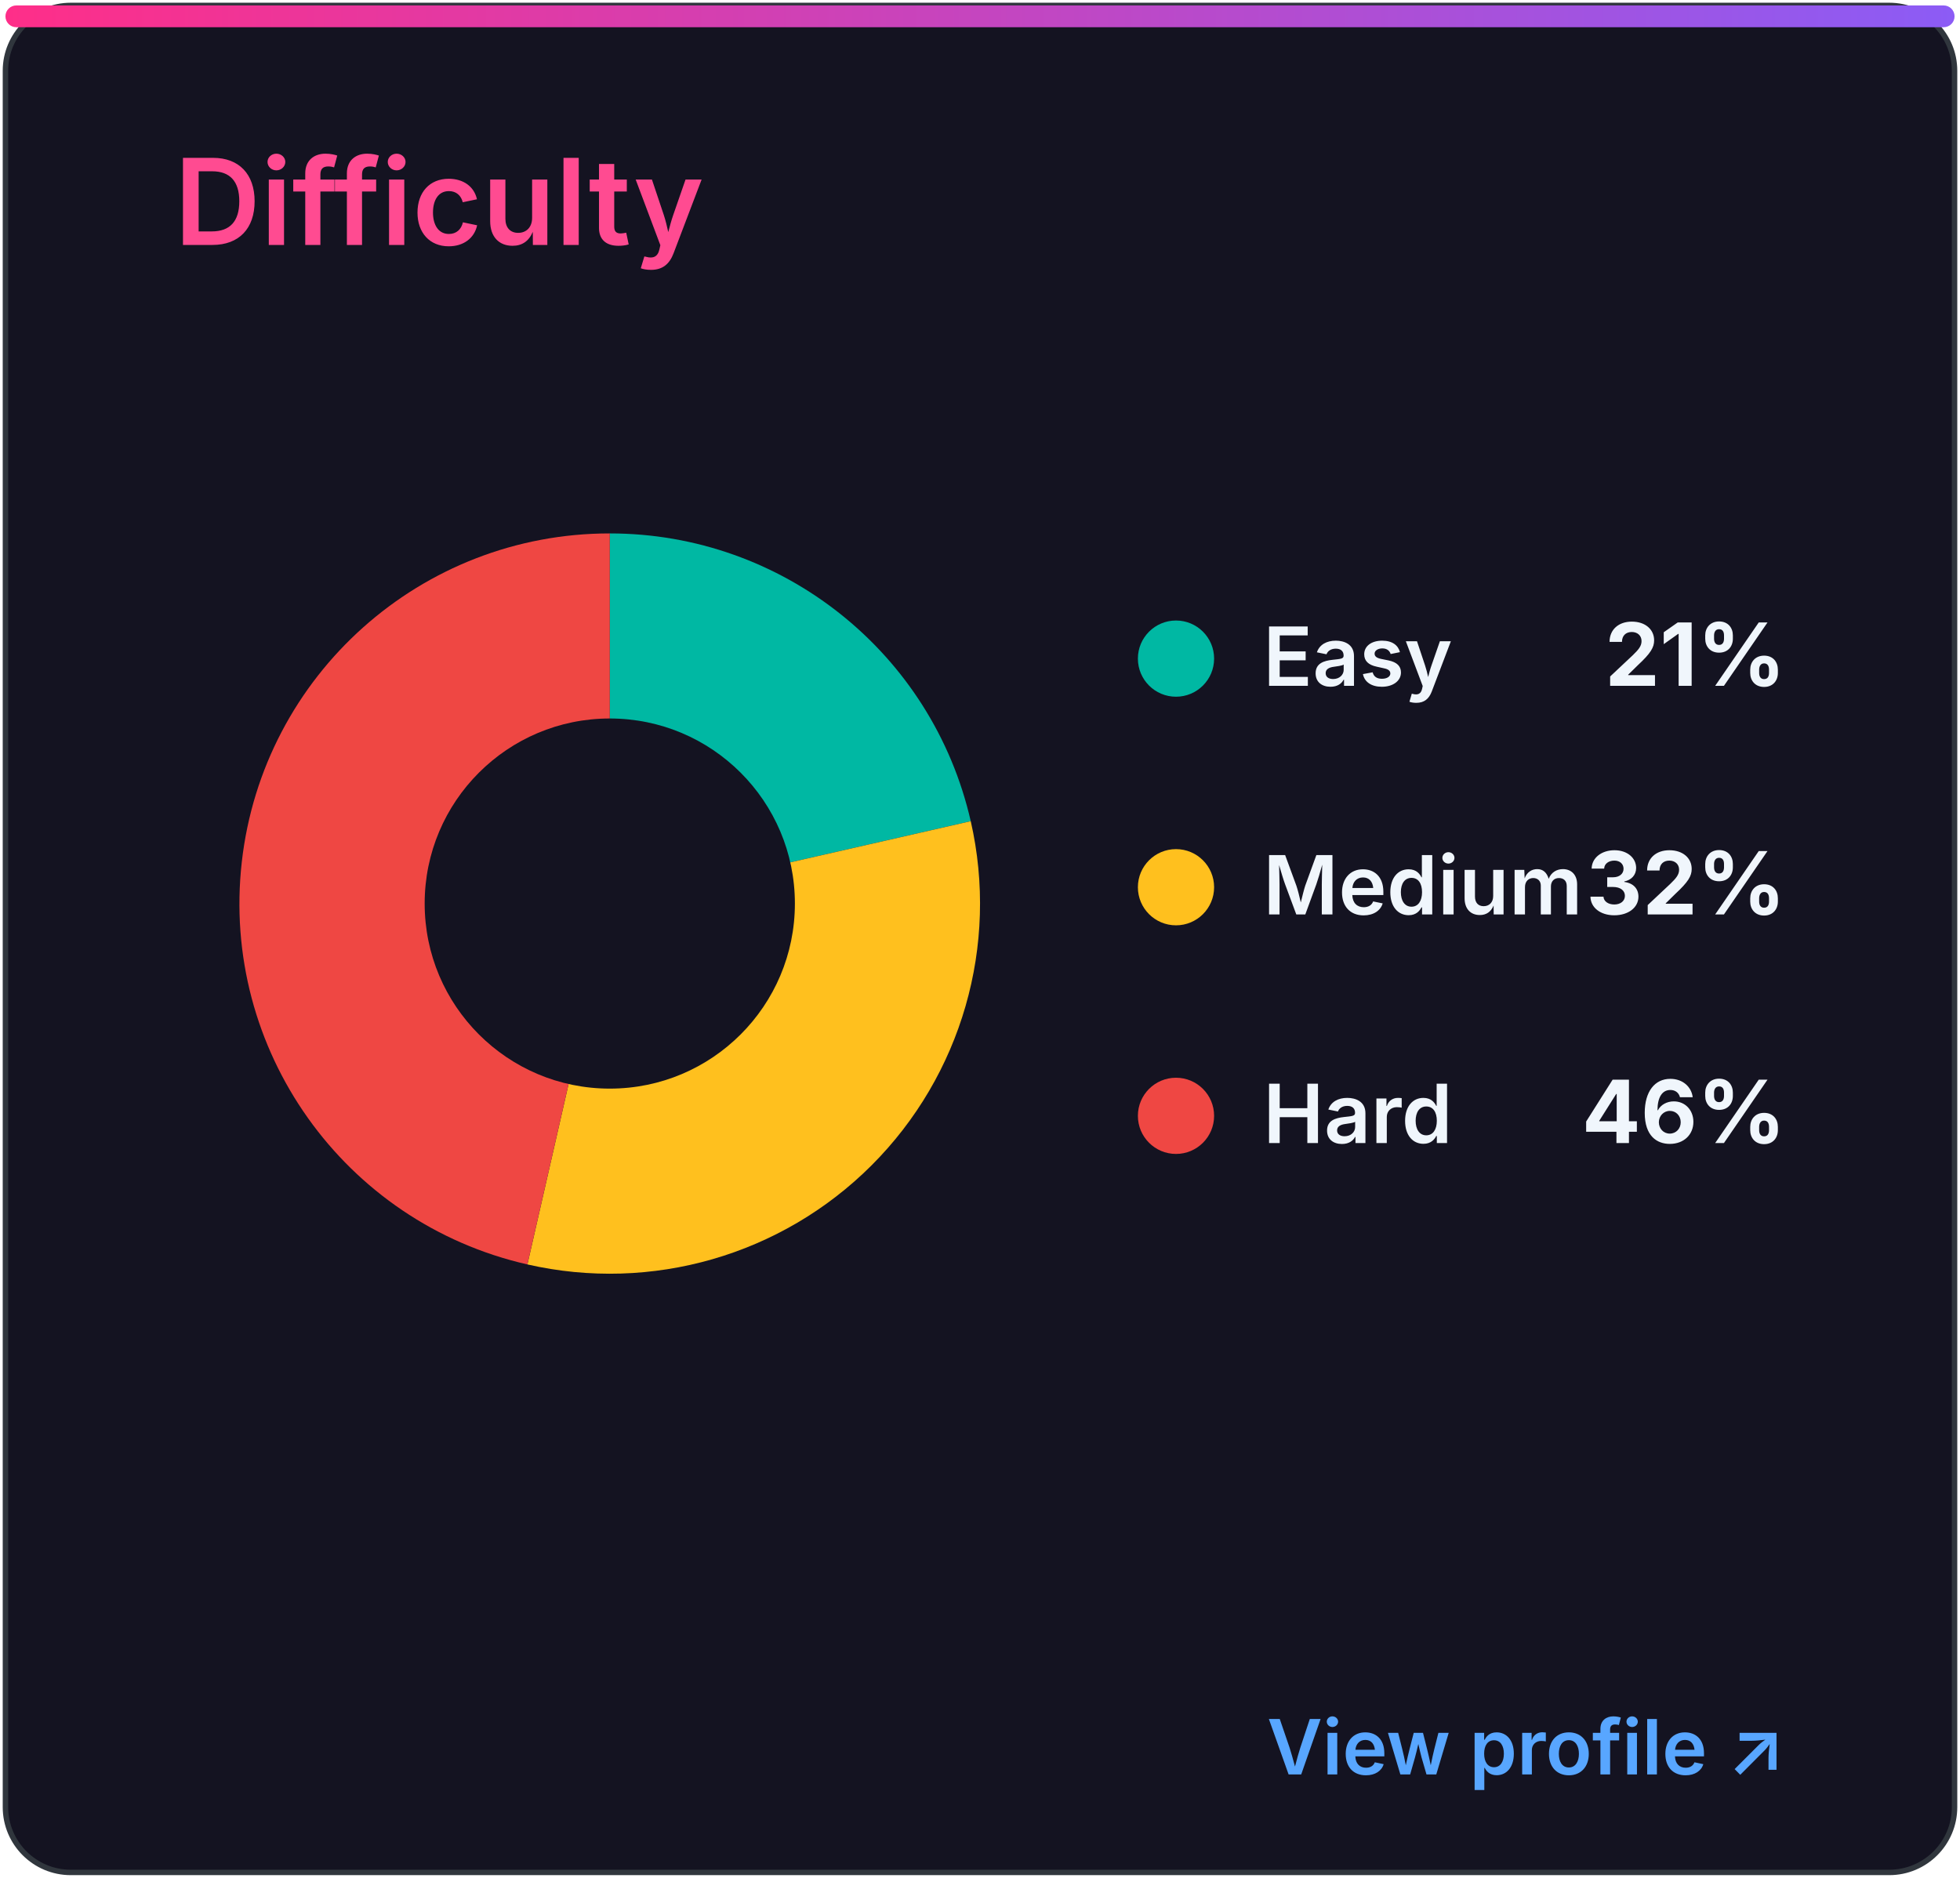
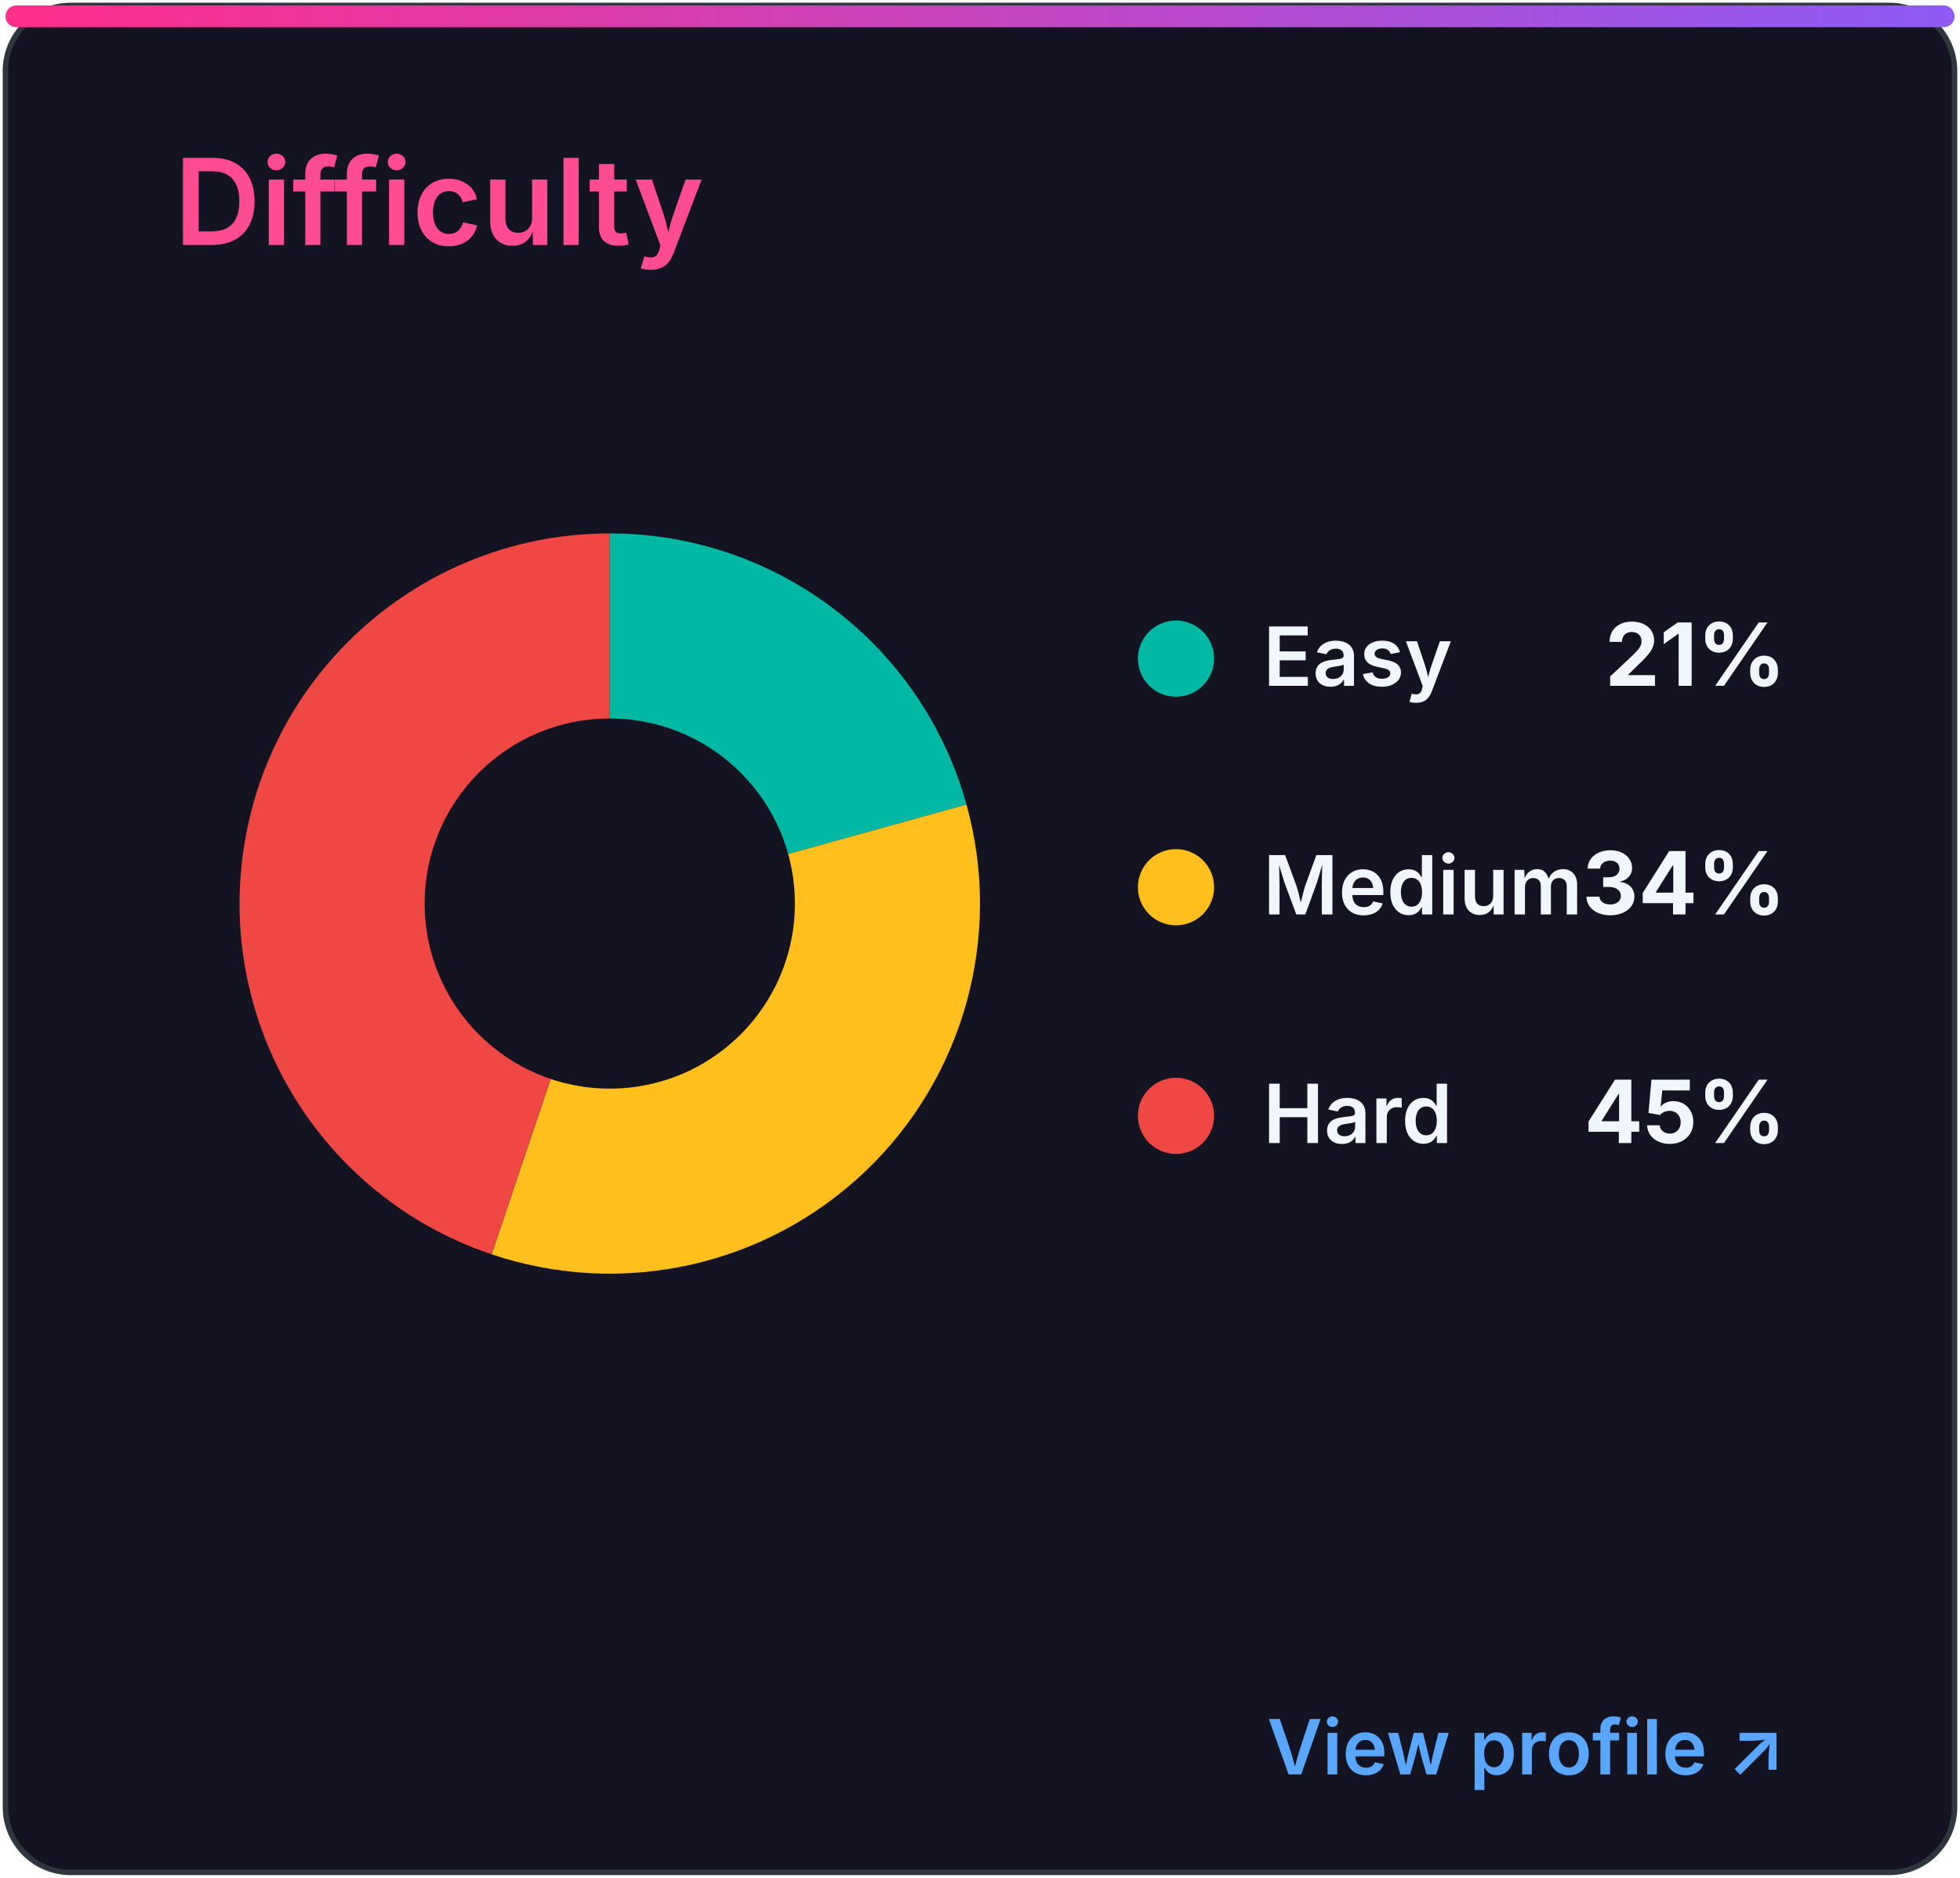
<svg xmlns="http://www.w3.org/2000/svg" width="360" height="345" viewBox="0 0 360 345" role="img" aria-labelledby="title desc">
  <defs>
    <linearGradient id="accent" x1="0" x2="1">
      <stop stop-color="#ff2e88" />
      <stop offset="1" stop-color="#8b5cf6" />
    </linearGradient>
    <clipPath id="bar">
      <rect x="32" y="82" width="296" height="8" rx="4" />
    </clipPath>
    <style>
.heading{font:600 22px -apple-system,BlinkMacSystemFont,'Segoe UI',sans-serif;fill:#ff4b91}
.eyebrow{font:600 10px -apple-system,BlinkMacSystemFont,'Segoe UI',sans-serif;letter-spacing:1.2px;fill:#8b949e}
.total{font:700 52px -apple-system,BlinkMacSystemFont,'Segoe UI',sans-serif;fill:#f0f6fc}
.metric{font:600 15px -apple-system,BlinkMacSystemFont,'Segoe UI',sans-serif;fill:#f0f6fc}
.count{font:700 16px -apple-system,BlinkMacSystemFont,'Segoe UI',sans-serif;fill:#f0f6fc}
.muted{font:500 13px -apple-system,BlinkMacSystemFont,'Segoe UI',sans-serif;fill:#8b949e}
.language{font:700 31px -apple-system,BlinkMacSystemFont,'Segoe UI',sans-serif;fill:#f0f6fc}
.link{font:600 14px -apple-system,BlinkMacSystemFont,'Segoe UI',sans-serif;fill:#58a6ff}
</style>
  </defs>
  <rect x="1" y="1" width="358" height="343" rx="12" fill="#141321" stroke="#30363d" />
  <rect x="1" y="1" width="358" height="4" rx="2" fill="url(#accent)" />
  <text x="32" y="45" class="heading">Difficulty</text>
-   <path d="M 112 166 L 112.00 98.00 A 68 68 0 0 1 178.30 150.87 Z" fill="#00b8a3" />
-   <path d="M 112 166 L 178.30 150.87 A 68 68 0 0 1 96.87 232.30 Z" fill="#ffc01e" />
-   <path d="M 112 166 L 96.87 232.30 A 68 68 0 0 1 112.00 98.00 Z" fill="#ef4743" />
+   <path d="M 112 166 L 112.00 98.00 A 68 68 0 0 1 177.52 147.81 Z" fill="#00b8a3" />
+   <path d="M 112 166 L 177.52 147.81 A 68 68 0 0 1 90.29 230.44 Z" fill="#ffc01e" />
+   <path d="M 112 166 L 90.29 230.44 A 68 68 0 0 1 112.00 98.00 Z" fill="#ef4743" />
  <circle cx="112" cy="166" r="34" fill="#141321" />
  <circle cx="216" cy="121" r="7" fill="#00b8a3" />
  <text x="232" y="126" class="metric">Easy</text>
  <text x="328" y="126" class="count" text-anchor="end">21%</text>
  <circle cx="216" cy="163" r="7" fill="#ffc01e" />
  <text x="232" y="168" class="metric">Medium</text>
-   <text x="328" y="168" class="count" text-anchor="end">32%</text>
+   <text x="328" y="168" class="count" text-anchor="end">34%</text>
  <circle cx="216" cy="205" r="7" fill="#ef4743" />
  <text x="232" y="210" class="metric">Hard</text>
-   <text x="328" y="210" class="count" text-anchor="end">46%</text>
+   <text x="328" y="210" class="count" text-anchor="end">45%</text>
  <text x="328" y="326" class="link" text-anchor="end">View profile ↗</text>
</svg>
